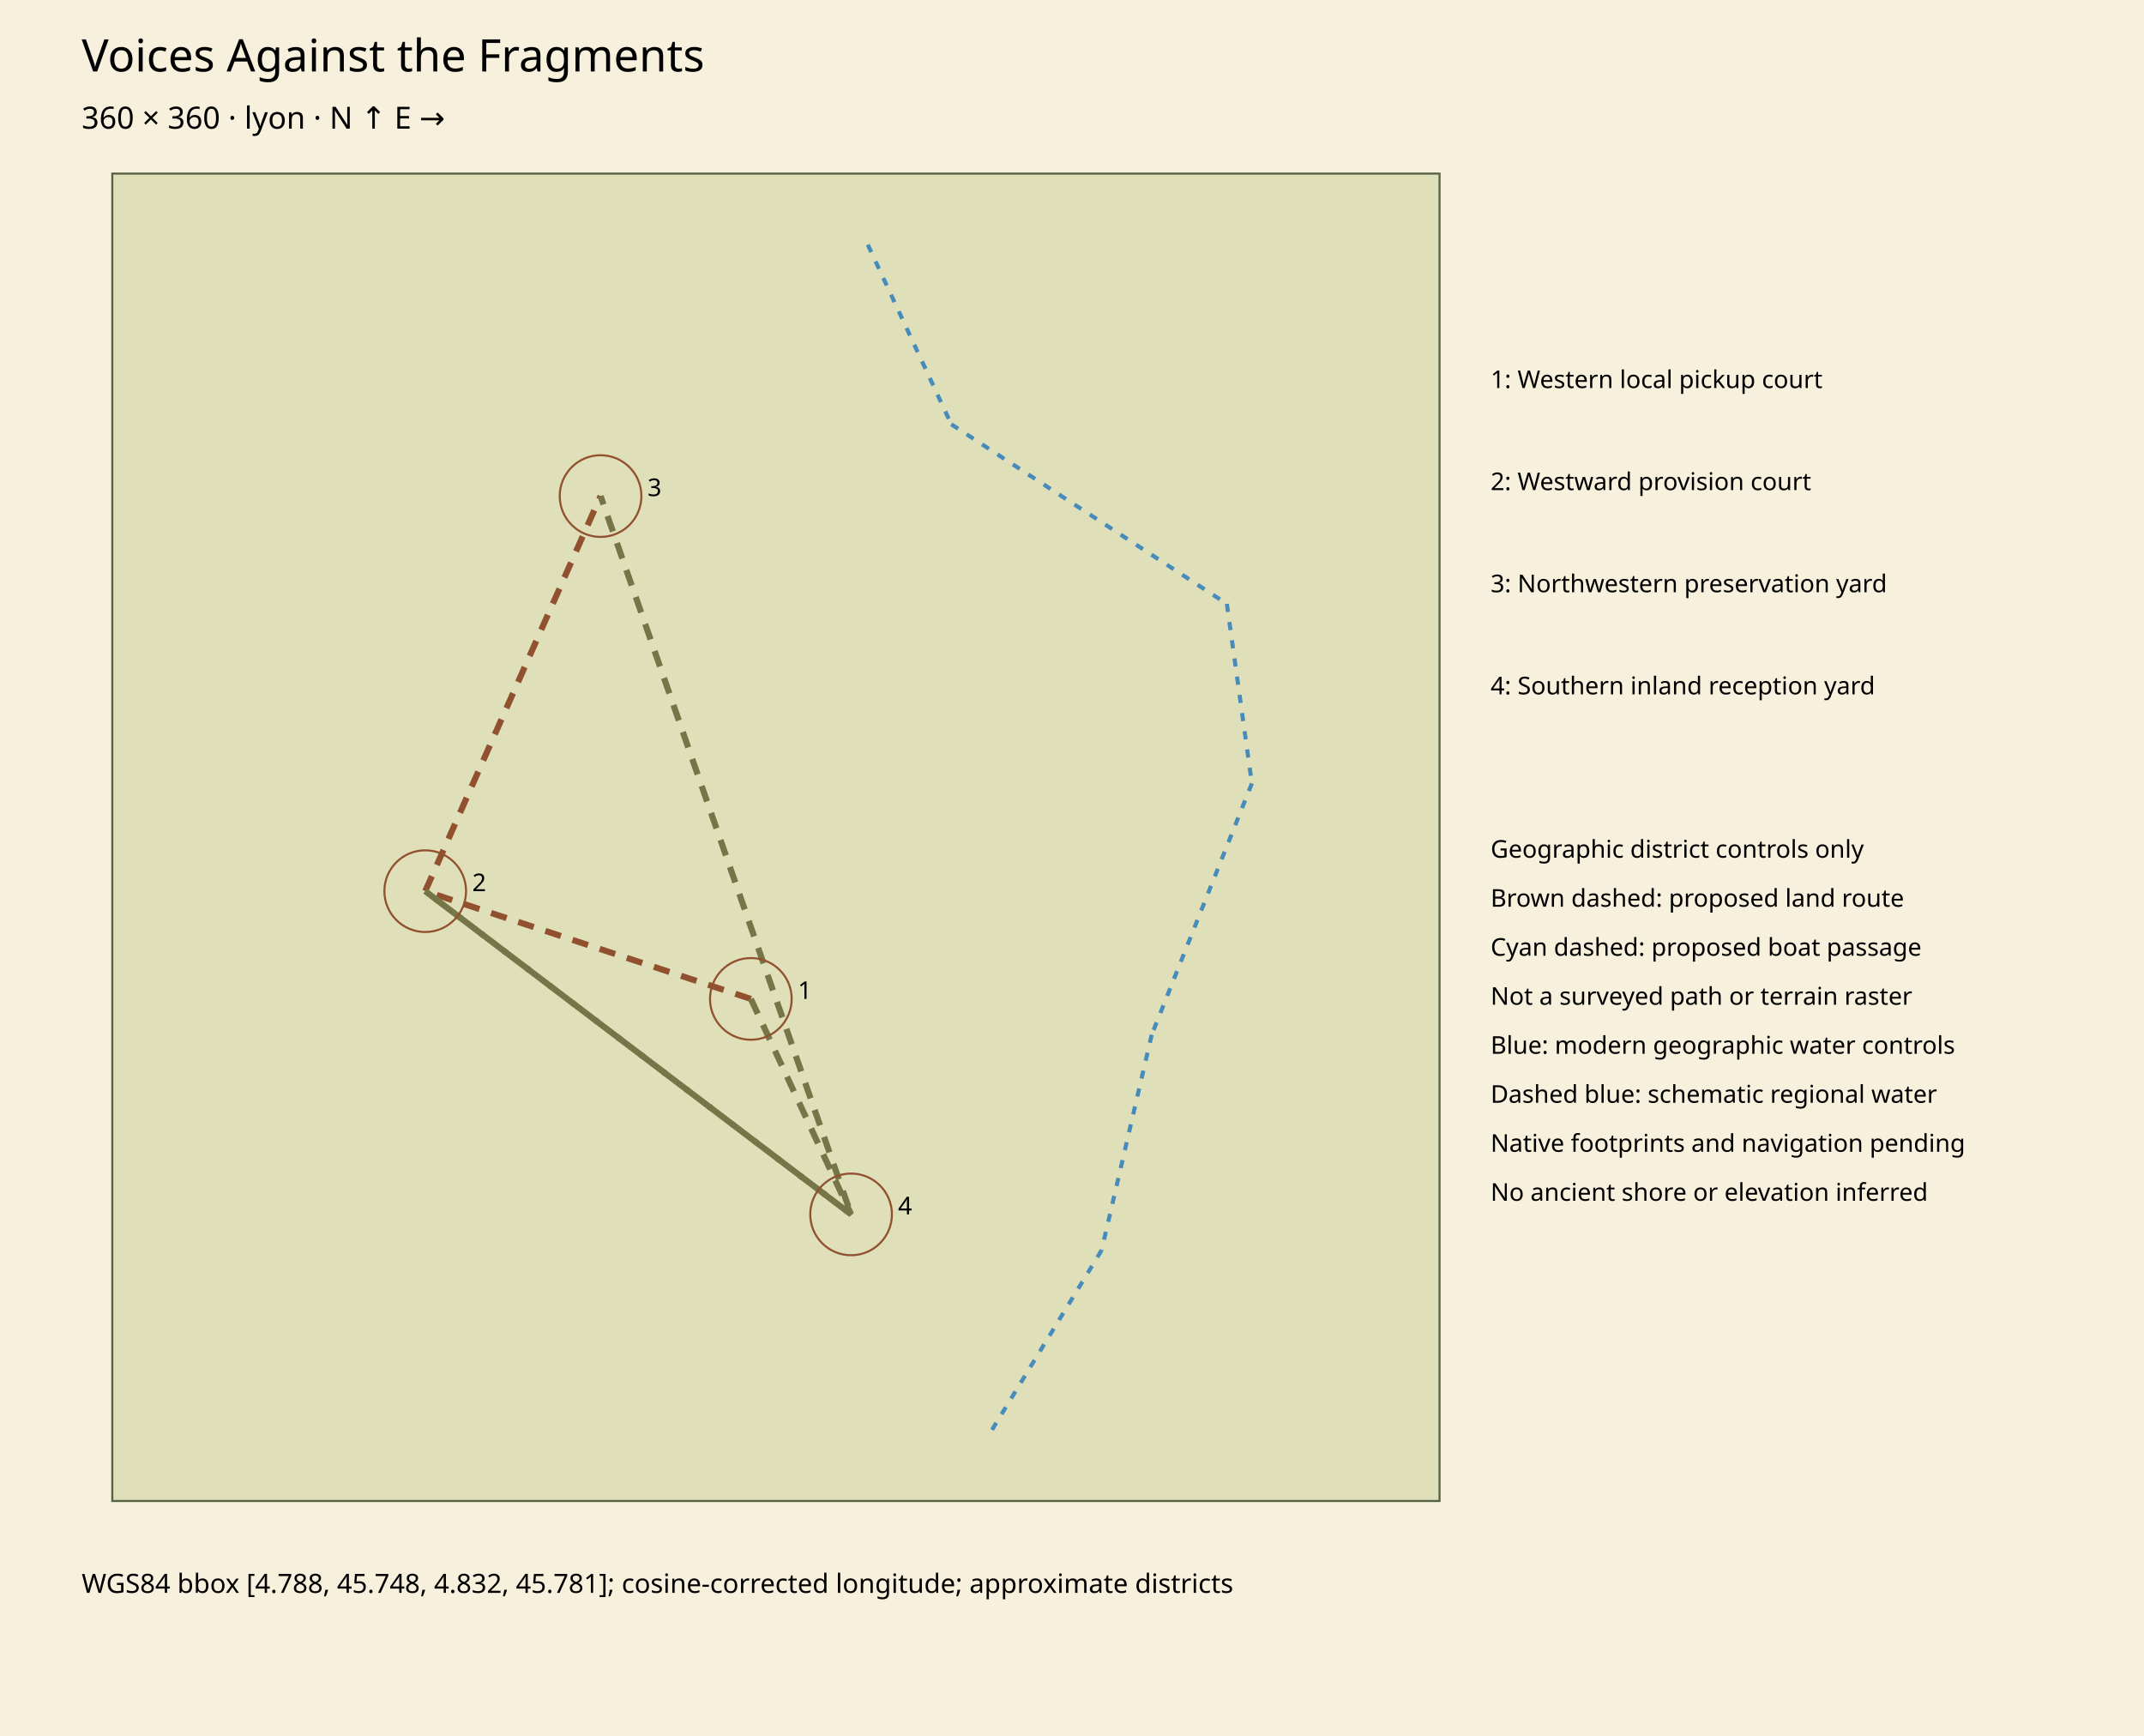
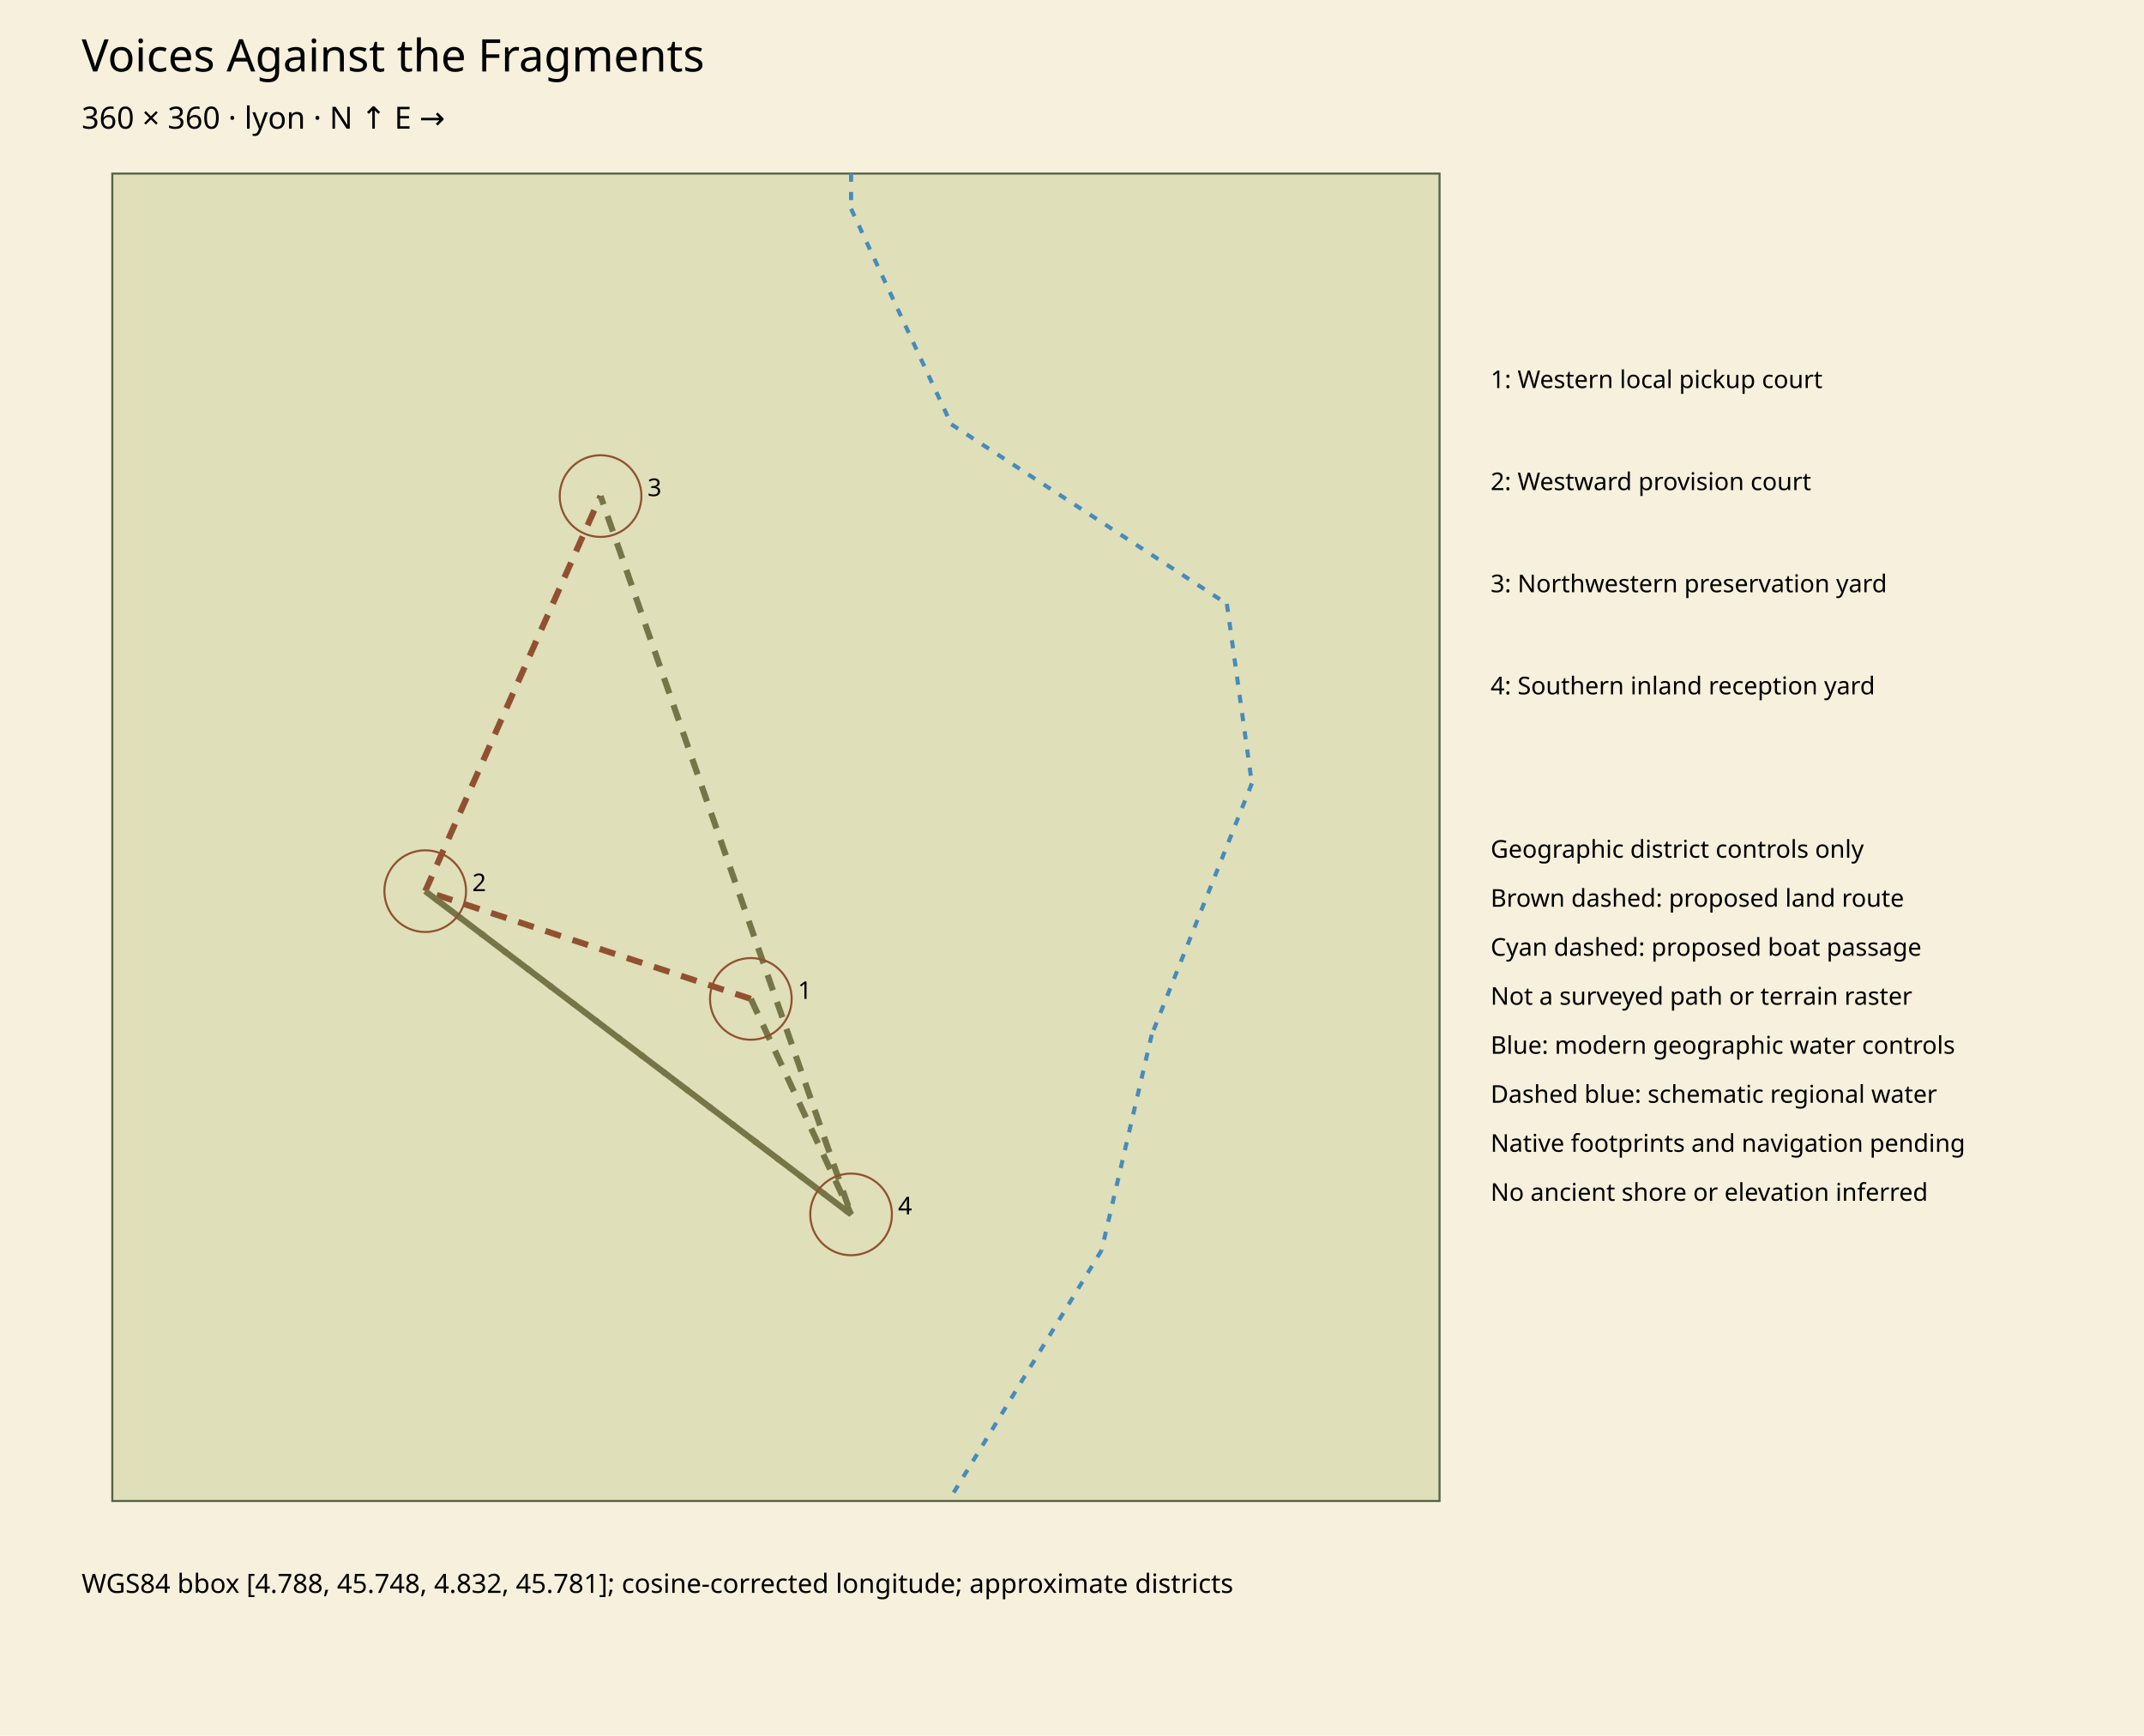
<svg xmlns="http://www.w3.org/2000/svg" viewBox="0 0 1050 850" role="img" aria-label="Voices Against the Fragments geographic districts">
  <rect width="1050" height="850" fill="#f6f0dc" />
  <rect x="55" y="85" width="650" height="650" fill="#dfdfba" stroke="#556344" />
  <text x="40" y="35" font-family="sans-serif" font-size="22">Voices Against the Fragments</text>
  <text x="40" y="63" font-family="sans-serif" font-size="15">360 × 360 · lyon · N ↑ E →</text>
-   <polyline data-control="schematic-water" points="424.99,119.82 465.88,207.76" fill="none" stroke="#478bba" stroke-width="2" stroke-dasharray="4 5" />
+   <polyline data-control="schematic-water" points="416.81,85.00 416.81,102.24" fill="none" stroke="#478bba" stroke-width="2" stroke-dasharray="4 5" />
+   <polyline data-control="schematic-water" points="416.81,102.24 465.88,207.76" fill="none" stroke="#478bba" stroke-width="2" stroke-dasharray="4 5" />
  <polyline data-control="schematic-water" points="465.88,207.76 600.84,295.68" fill="none" stroke="#478bba" stroke-width="2" stroke-dasharray="4 5" />
  <polyline data-control="schematic-water" points="600.84,295.68 613.09,383.62" fill="none" stroke="#478bba" stroke-width="2" stroke-dasharray="4 5" />
  <polyline data-control="schematic-water" points="613.09,383.62 564.03,506.72" fill="none" stroke="#478bba" stroke-width="2" stroke-dasharray="4 5" />
  <polyline data-control="schematic-water" points="564.03,506.72 539.49,612.24" fill="none" stroke="#478bba" stroke-width="2" stroke-dasharray="4 5" />
-   <polyline data-control="schematic-water" points="539.49,612.24 485.81,700.18" fill="none" stroke="#478bba" stroke-width="2" stroke-dasharray="4 5" />
+   <polyline data-control="schematic-water" points="539.49,612.24 464.55,735.00" fill="none" stroke="#478bba" stroke-width="2" stroke-dasharray="4 5" />
  <polyline data-corridor="main" points="367.72,489.14 208.25,436.38 294.12,242.92" fill="none" stroke="#91512f" stroke-width="3" stroke-dasharray="8 6" />
  <polyline data-corridor="southern-road" points="367.72,489.14 416.81,594.66 208.25,436.38" fill="none" stroke="#757547" stroke-width="3" stroke-dasharray="8 6" />
  <polyline data-corridor="relief" points="208.25,436.38 416.81,594.66 294.12,242.92" fill="none" stroke="#757547" stroke-width="3" stroke-dasharray="8 6" />
  <circle cx="367.72" cy="489.14" r="20" fill="none" stroke="#91512f" />
  <text x="390.72" y="489.14" font-family="sans-serif">1</text>
  <text x="730" y="190" font-family="sans-serif" font-size="12">1: Western local pickup court</text>
  <circle cx="208.25" cy="436.38" r="20" fill="none" stroke="#91512f" />
  <text x="231.25" y="436.38" font-family="sans-serif">2</text>
  <text x="730" y="240" font-family="sans-serif" font-size="12">2: Westward provision court</text>
  <circle cx="294.12" cy="242.92" r="20" fill="none" stroke="#91512f" />
  <text x="317.12" y="242.92" font-family="sans-serif">3</text>
  <text x="730" y="290" font-family="sans-serif" font-size="12">3: Northwestern preservation yard</text>
  <circle cx="416.81" cy="594.66" r="20" fill="none" stroke="#91512f" />
  <text x="439.81" y="594.66" font-family="sans-serif">4</text>
  <text x="730" y="340" font-family="sans-serif" font-size="12">4: Southern inland reception yard</text>
  <text x="730" y="420" font-family="sans-serif" font-size="12">Geographic district controls only</text>
  <text x="730" y="444" font-family="sans-serif" font-size="12">Brown dashed: proposed land route</text>
  <text x="730" y="468" font-family="sans-serif" font-size="12">Cyan dashed: proposed boat passage</text>
  <text x="730" y="492" font-family="sans-serif" font-size="12">Not a surveyed path or terrain raster</text>
  <text x="730" y="516" font-family="sans-serif" font-size="12">Blue: modern geographic water controls</text>
  <text x="730" y="540" font-family="sans-serif" font-size="12">Dashed blue: schematic regional water</text>
  <text x="730" y="564" font-family="sans-serif" font-size="12">Native footprints and navigation pending</text>
  <text x="730" y="588" font-family="sans-serif" font-size="12">No ancient shore or elevation inferred</text>
  <text x="40" y="780" font-family="sans-serif" font-size="13">WGS84 bbox [4.788, 45.748, 4.832, 45.781]; cosine-corrected longitude; approximate districts</text>
</svg>
